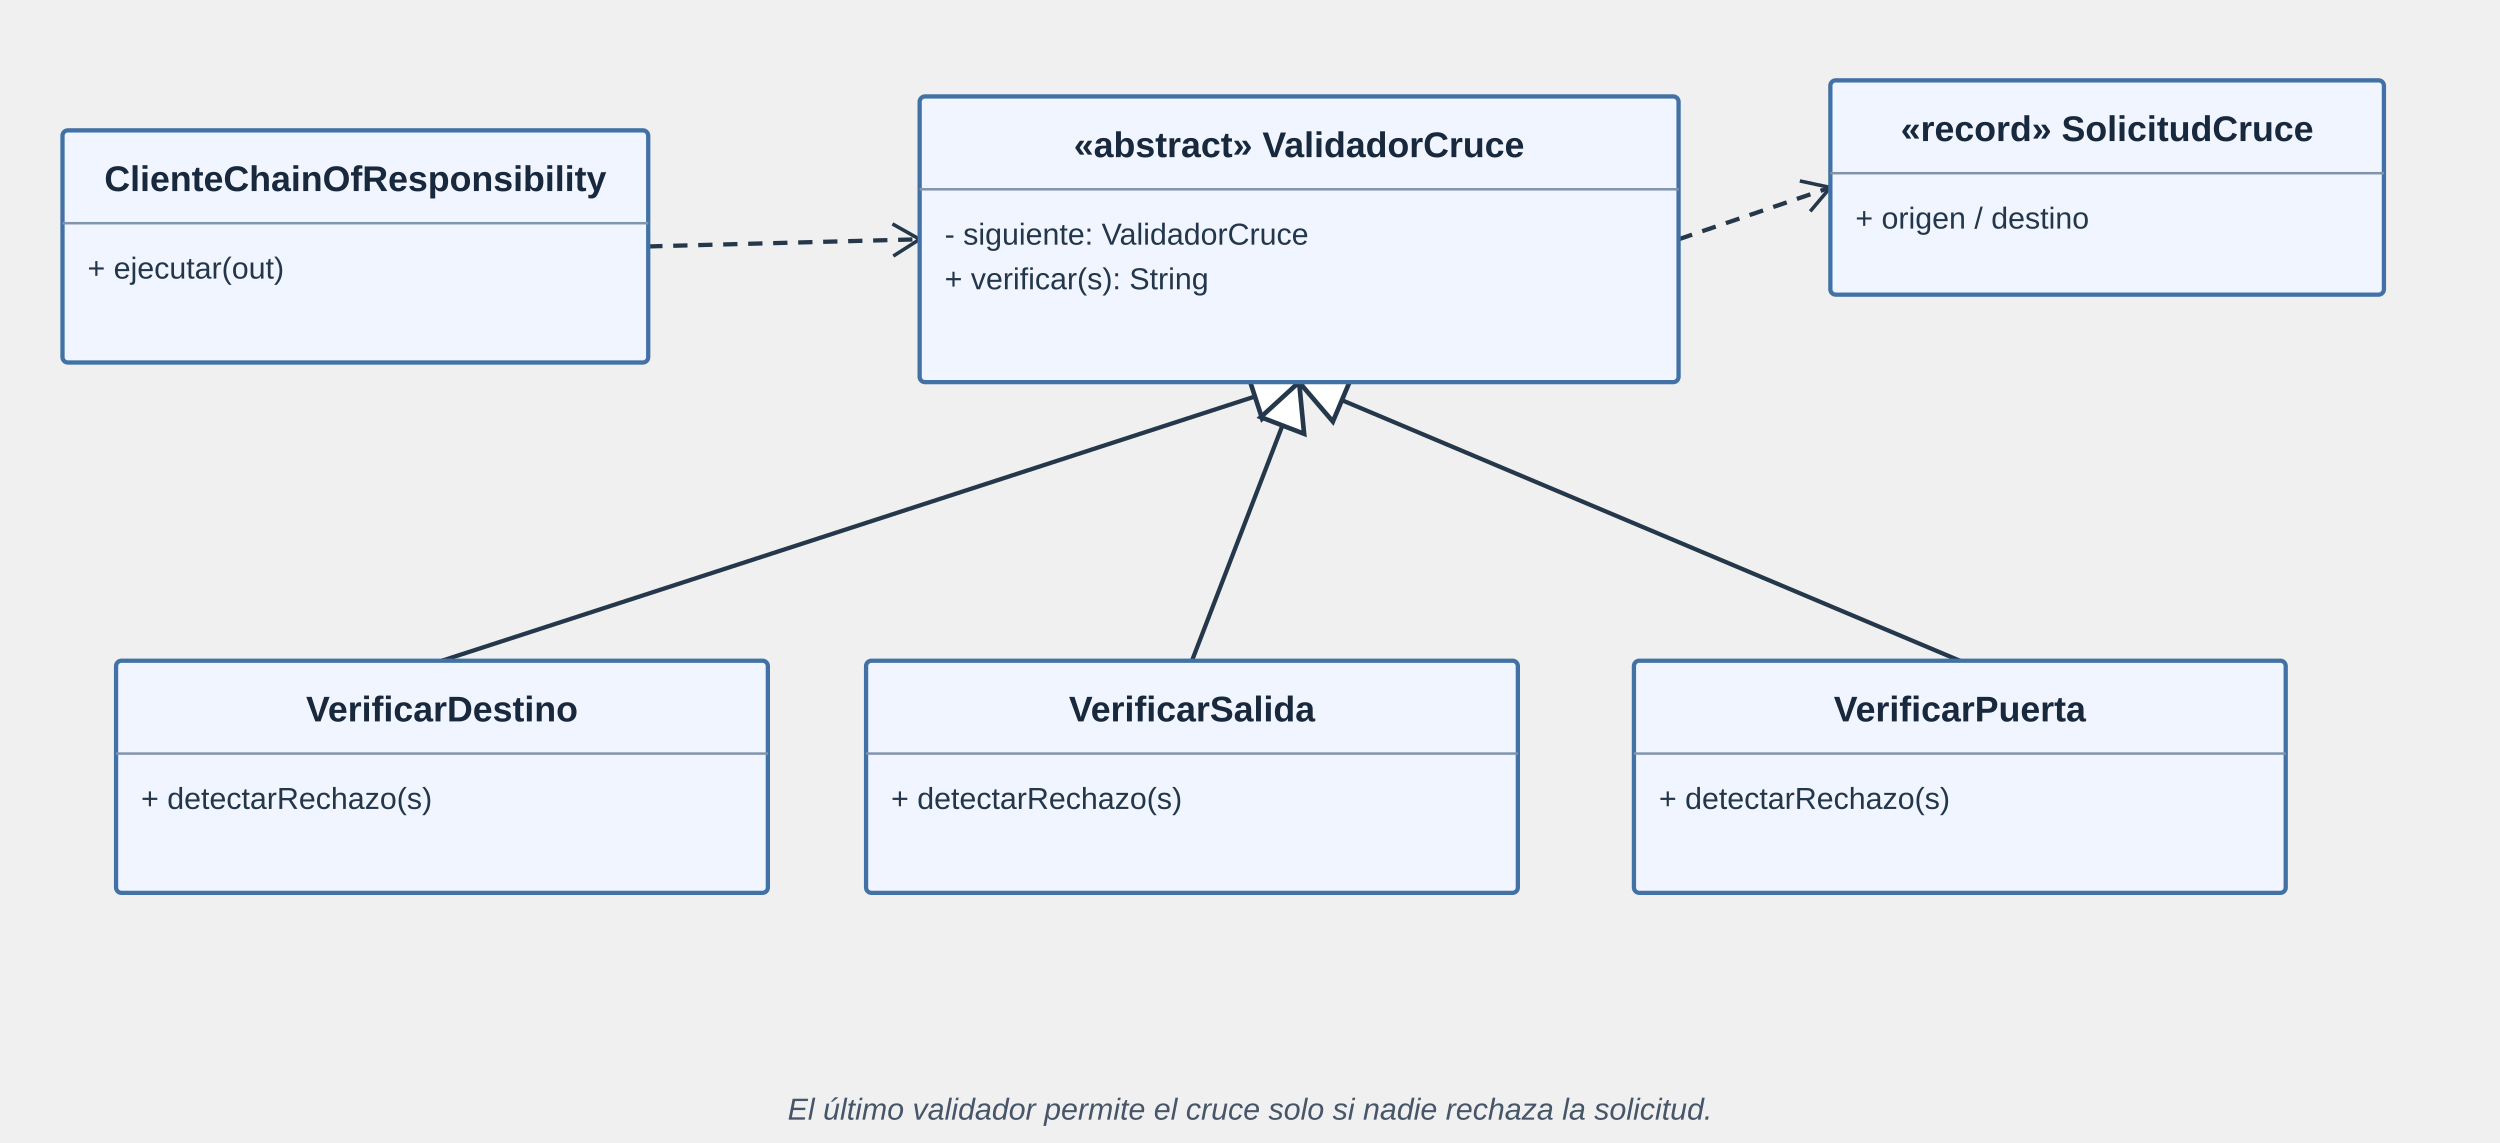
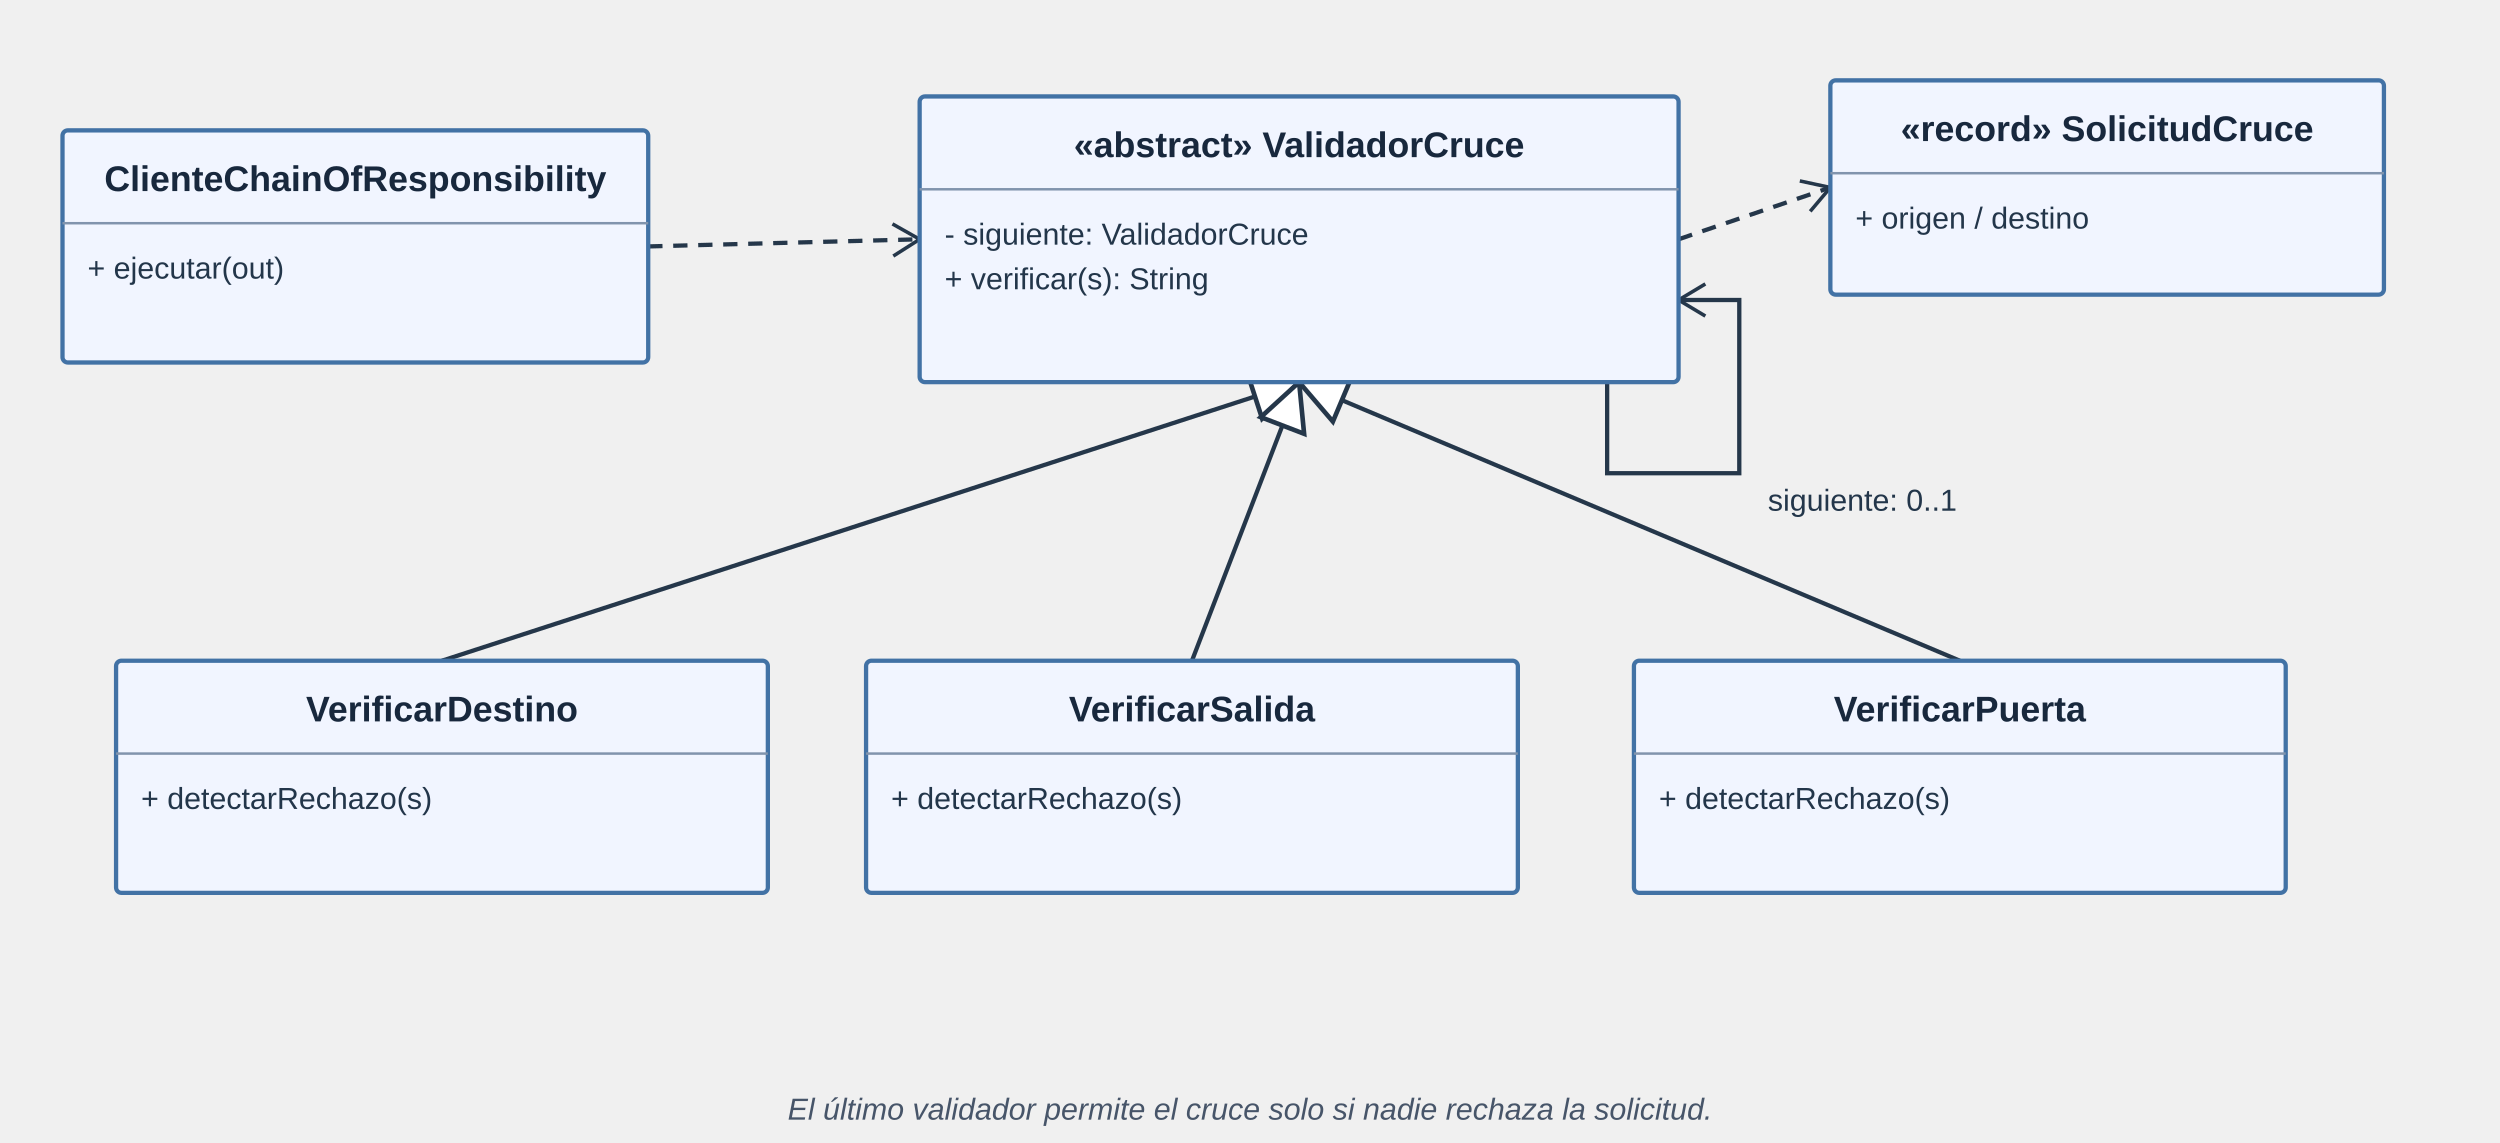
<svg xmlns="http://www.w3.org/2000/svg" width="1400" height="640" viewBox="0 0 1400 640" role="img" aria-labelledby="titulo descripcion">
  <defs>
    <marker id="tri" viewBox="0 0 24 24" markerWidth="13" markerHeight="13" refX="22" refY="12" orient="auto">
      <path d="M2 2 L22 12 L2 22 Z" fill="white" stroke="#25374a" stroke-width="2" />
    </marker>
    <marker id="open" viewBox="0 0 24 24" markerWidth="10" markerHeight="10" refX="22" refY="12" orient="auto">
      <path d="M7 3 L22 12 L7 21" fill="none" stroke="#25374a" stroke-width="2" />
    </marker>
  </defs>
  <style>.box{fill:#f1f5ff;stroke:#4272a5;stroke-width:2.4}.iface{fill:#f4ecff;stroke:#825cac;stroke-width:2.4}.sep{stroke:#8194ad;stroke-width:1.4}.title{fill:#18283d;font:700 20px Arial,sans-serif;text-anchor:middle}.body{fill:#23364a;font:17px Arial,sans-serif}.edge{fill:none;stroke:#25374a;stroke-width:2.4}.dash{stroke-dasharray:8 6}.note{fill:#475569;font:italic 17px Arial,sans-serif;text-anchor:middle}</style>
  <path class="edge dash" d="M363 138 L515 134" marker-end="url(#open)" />
  <path class="edge" d="M247.5 370 L727.5 214" marker-end="url(#tri)" />
  <path class="edge" d="M667.5 370 L727.5 214" marker-end="url(#tri)" />
  <path class="edge" d="M1097.5 370 L727.5 214" marker-end="url(#tri)" />
  <path class="edge dash" d="M940 134 L1025 105" marker-end="url(#open)" />
+   <path class="edge" d="M900 214 V265 H974 V168 H940" marker-end="url(#open)" />
+   <text x="990" y="286" class="body">siguiente: 0..1</text>
  <rect x="35" y="73" width="328" height="130" rx="3" class="box" />
  <text class="title" x="199" y="107">ClienteChainOfResponsibility</text>
  <path class="sep" d="M35 125 H363" />
  <text class="body" x="49" y="156">+ ejecutar(out)</text>
  <rect x="515" y="54" width="425" height="160" rx="3" class="box" />
  <text class="title" x="727.5" y="88">«abstract» ValidadorCruce</text>
  <path class="sep" d="M515 106 H940" />
  <text class="body" x="529" y="137">- siguiente: ValidadorCruce</text>
  <text class="body" x="529" y="162">+ verificar(s): String</text>
  <rect x="65" y="370" width="365" height="130" rx="3" class="box" />
  <text class="title" x="247.5" y="404">VerificarDestino</text>
  <path class="sep" d="M65 422 H430" />
  <text class="body" x="79" y="453">+ detectarRechazo(s)</text>
  <rect x="485" y="370" width="365" height="130" rx="3" class="box" />
  <text class="title" x="667.5" y="404">VerificarSalida</text>
  <path class="sep" d="M485 422 H850" />
  <text class="body" x="499" y="453">+ detectarRechazo(s)</text>
  <rect x="915" y="370" width="365" height="130" rx="3" class="box" />
  <text class="title" x="1097.5" y="404">VerificarPuerta</text>
  <path class="sep" d="M915 422 H1280" />
  <text class="body" x="929" y="453">+ detectarRechazo(s)</text>
  <rect x="1025" y="45" width="310" height="120" rx="3" class="box" />
  <text class="title" x="1180" y="79">«record» SolicitudCruce</text>
  <path class="sep" d="M1025 97 H1335" />
  <text class="body" x="1039" y="128">+ origen / destino</text>
  <text class="note" x="700" y="627">El último validador permite el cruce solo si nadie rechaza la solicitud.</text>
</svg>
